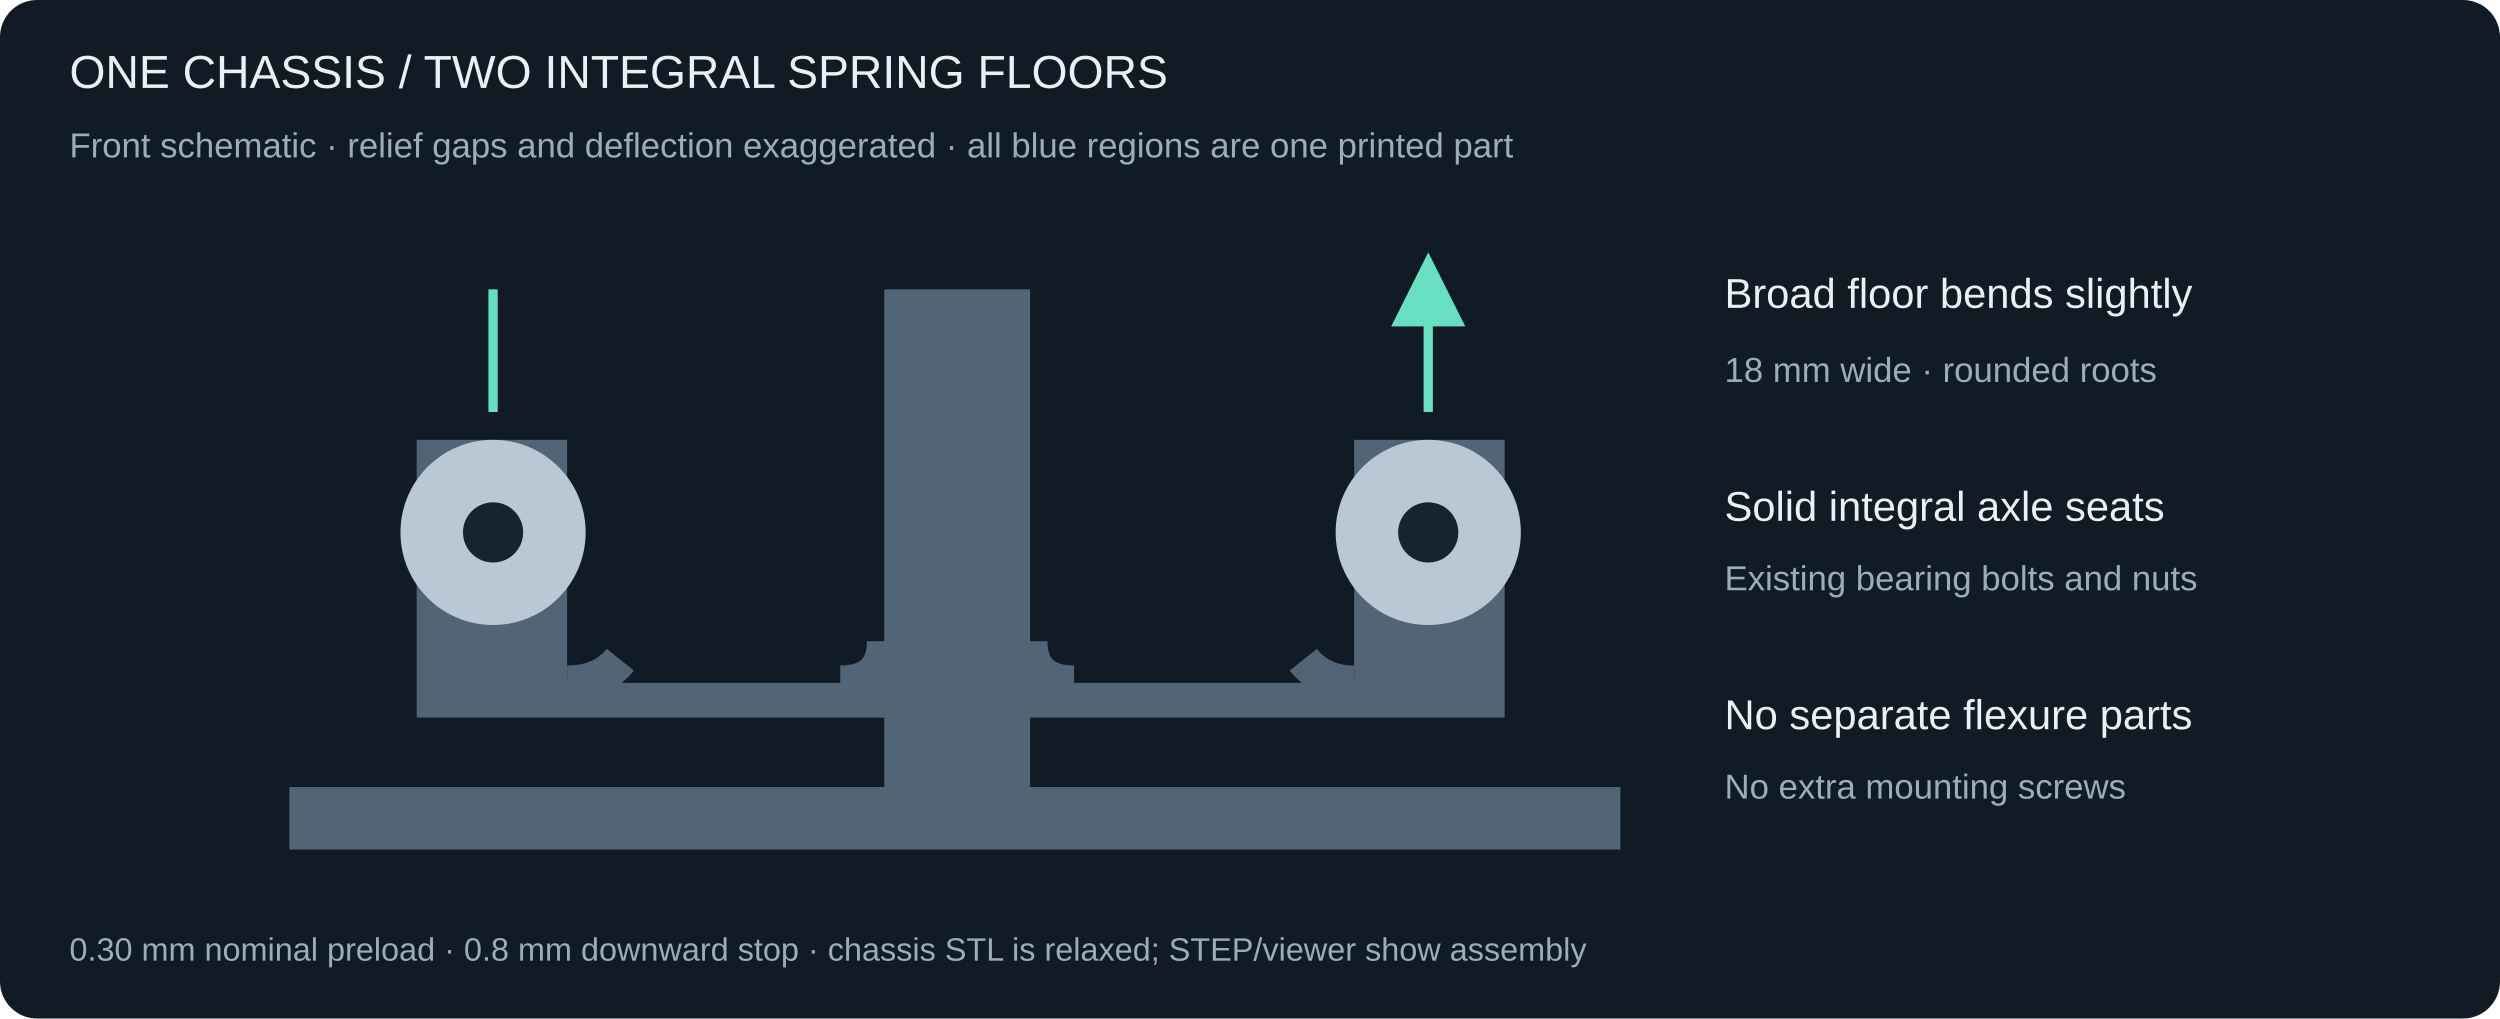
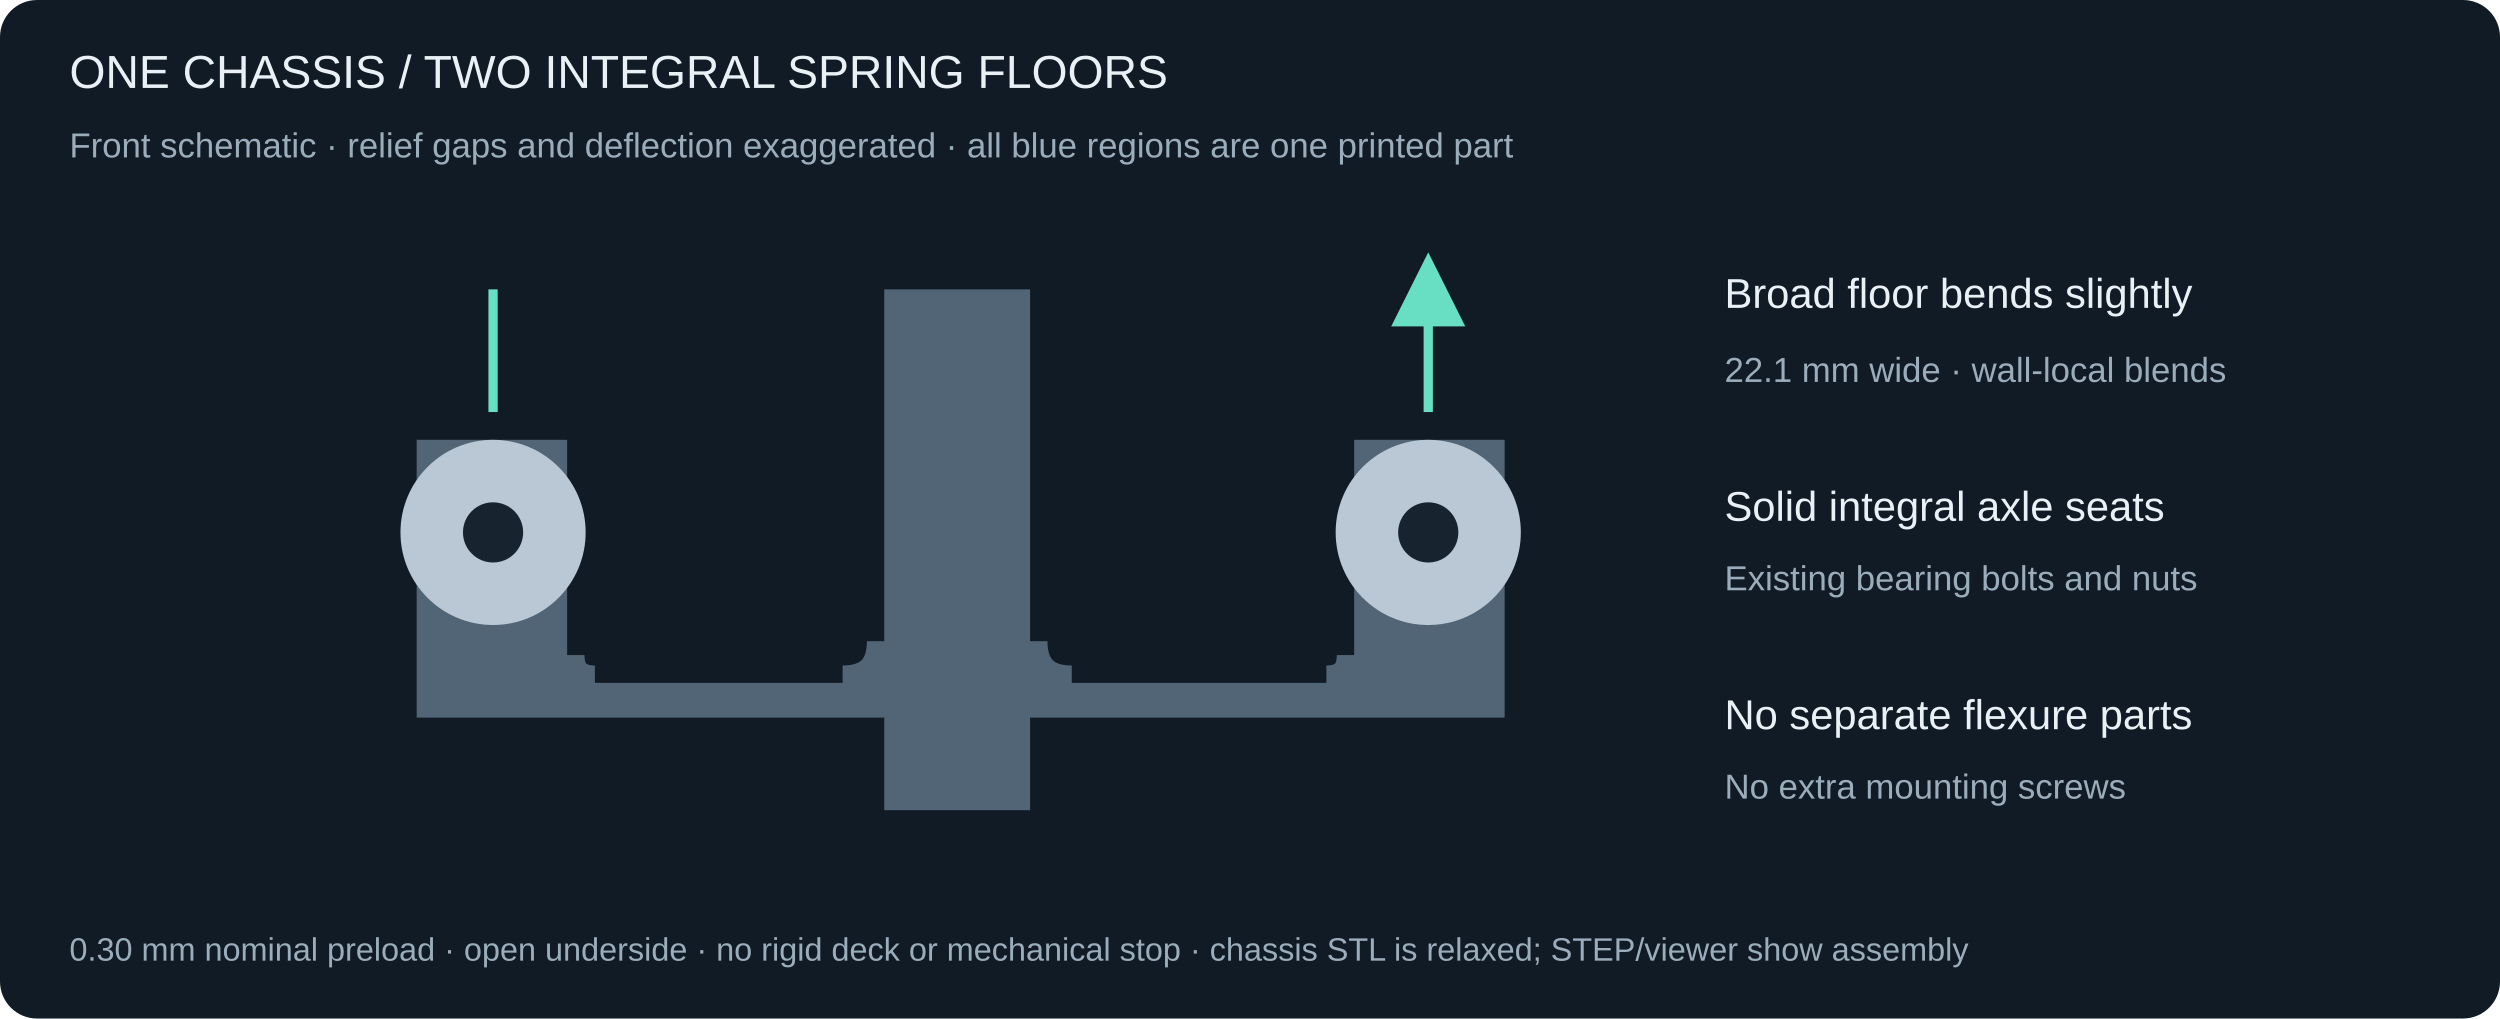
<svg xmlns="http://www.w3.org/2000/svg" width="1080" height="440" viewBox="0 0 1080 440">
  <defs>
    <marker id="up" markerWidth="8" markerHeight="8" refX="4" refY="4" orient="auto">
      <path d="M0 0L8 4L0 8" fill="#68dfc2" />
    </marker>
  </defs>
  <rect width="1080" height="440" rx="16" fill="#111b25" />
  <g font-family="Arial,sans-serif" fill="#e9f1f6">
    <text x="30" y="38" font-size="20">ONE CHASSIS / TWO INTEGRAL SPRING FLOORS</text>
    <text x="30" y="68" font-size="15" fill="#9badbb">Front schematic · relief gaps and deflection exaggerated · all blue regions are one printed part</text>
  </g>
-   <path d="M125 340H700V367H125ZM382 125H445V350H382ZM205 295H382V310H205ZM445 295H620V310H445ZM180 190H245V310H180ZM585 190H650V310H585Z" fill="#526576" />
-   <path d="M245 295Q260 295 268 285M363 295Q382 295 382 277M445 277Q445 295 464 295M563 285Q571 295 585 295" fill="none" stroke="#526576" stroke-width="15" />
+   <path d="M382 125H445V350H382ZM205 295H382V310H205ZM445 295H620V310H445ZM180 190H245V310H180ZM585 190H650V310H585Z" fill="#526576" />
+   <path d="M245 283Q245 295 257 295M382 277Q382 295 364 295M445 277Q445 295 463 295M585 283Q585 295 573 295" fill="none" stroke="#526576" stroke-width="15" />
  <circle cx="213" cy="230" r="40" fill="#b9c8d4" />
  <circle cx="213" cy="230" r="13" fill="#17232f" />
  <circle cx="617" cy="230" r="40" fill="#b9c8d4" />
  <circle cx="617" cy="230" r="13" fill="#17232f" />
  <path d="M213 178V125M617 178V125" stroke="#68dfc2" stroke-width="4" marker-end="url(#up)" />
  <g font-family="Arial,sans-serif" fill="#e9f1f6">
    <text x="745" y="133" font-size="18">Broad floor bends slightly</text>
-     <text x="745" y="165" font-size="15" fill="#9badbb">18 mm wide · rounded roots</text>
+     <text x="745" y="165" font-size="15" fill="#9badbb">22.1 mm wide · wall-local blends</text>
    <text x="745" y="225" font-size="18">Solid integral axle seats</text>
    <text x="745" y="255" font-size="15" fill="#9badbb">Existing bearing bolts and nuts</text>
    <text x="745" y="315" font-size="18">No separate flexure parts</text>
    <text x="745" y="345" font-size="15" fill="#9badbb">No extra mounting screws</text>
-     <text x="30" y="415" font-size="14" fill="#9badbb">0.30 mm nominal preload · 0.8 mm downward stop · chassis STL is relaxed; STEP/viewer show assembly</text>
+     <text x="30" y="415" font-size="14" fill="#9badbb">0.30 mm nominal preload · open underside · no rigid deck or mechanical stop · chassis STL is relaxed; STEP/viewer show assembly</text>
  </g>
</svg>
